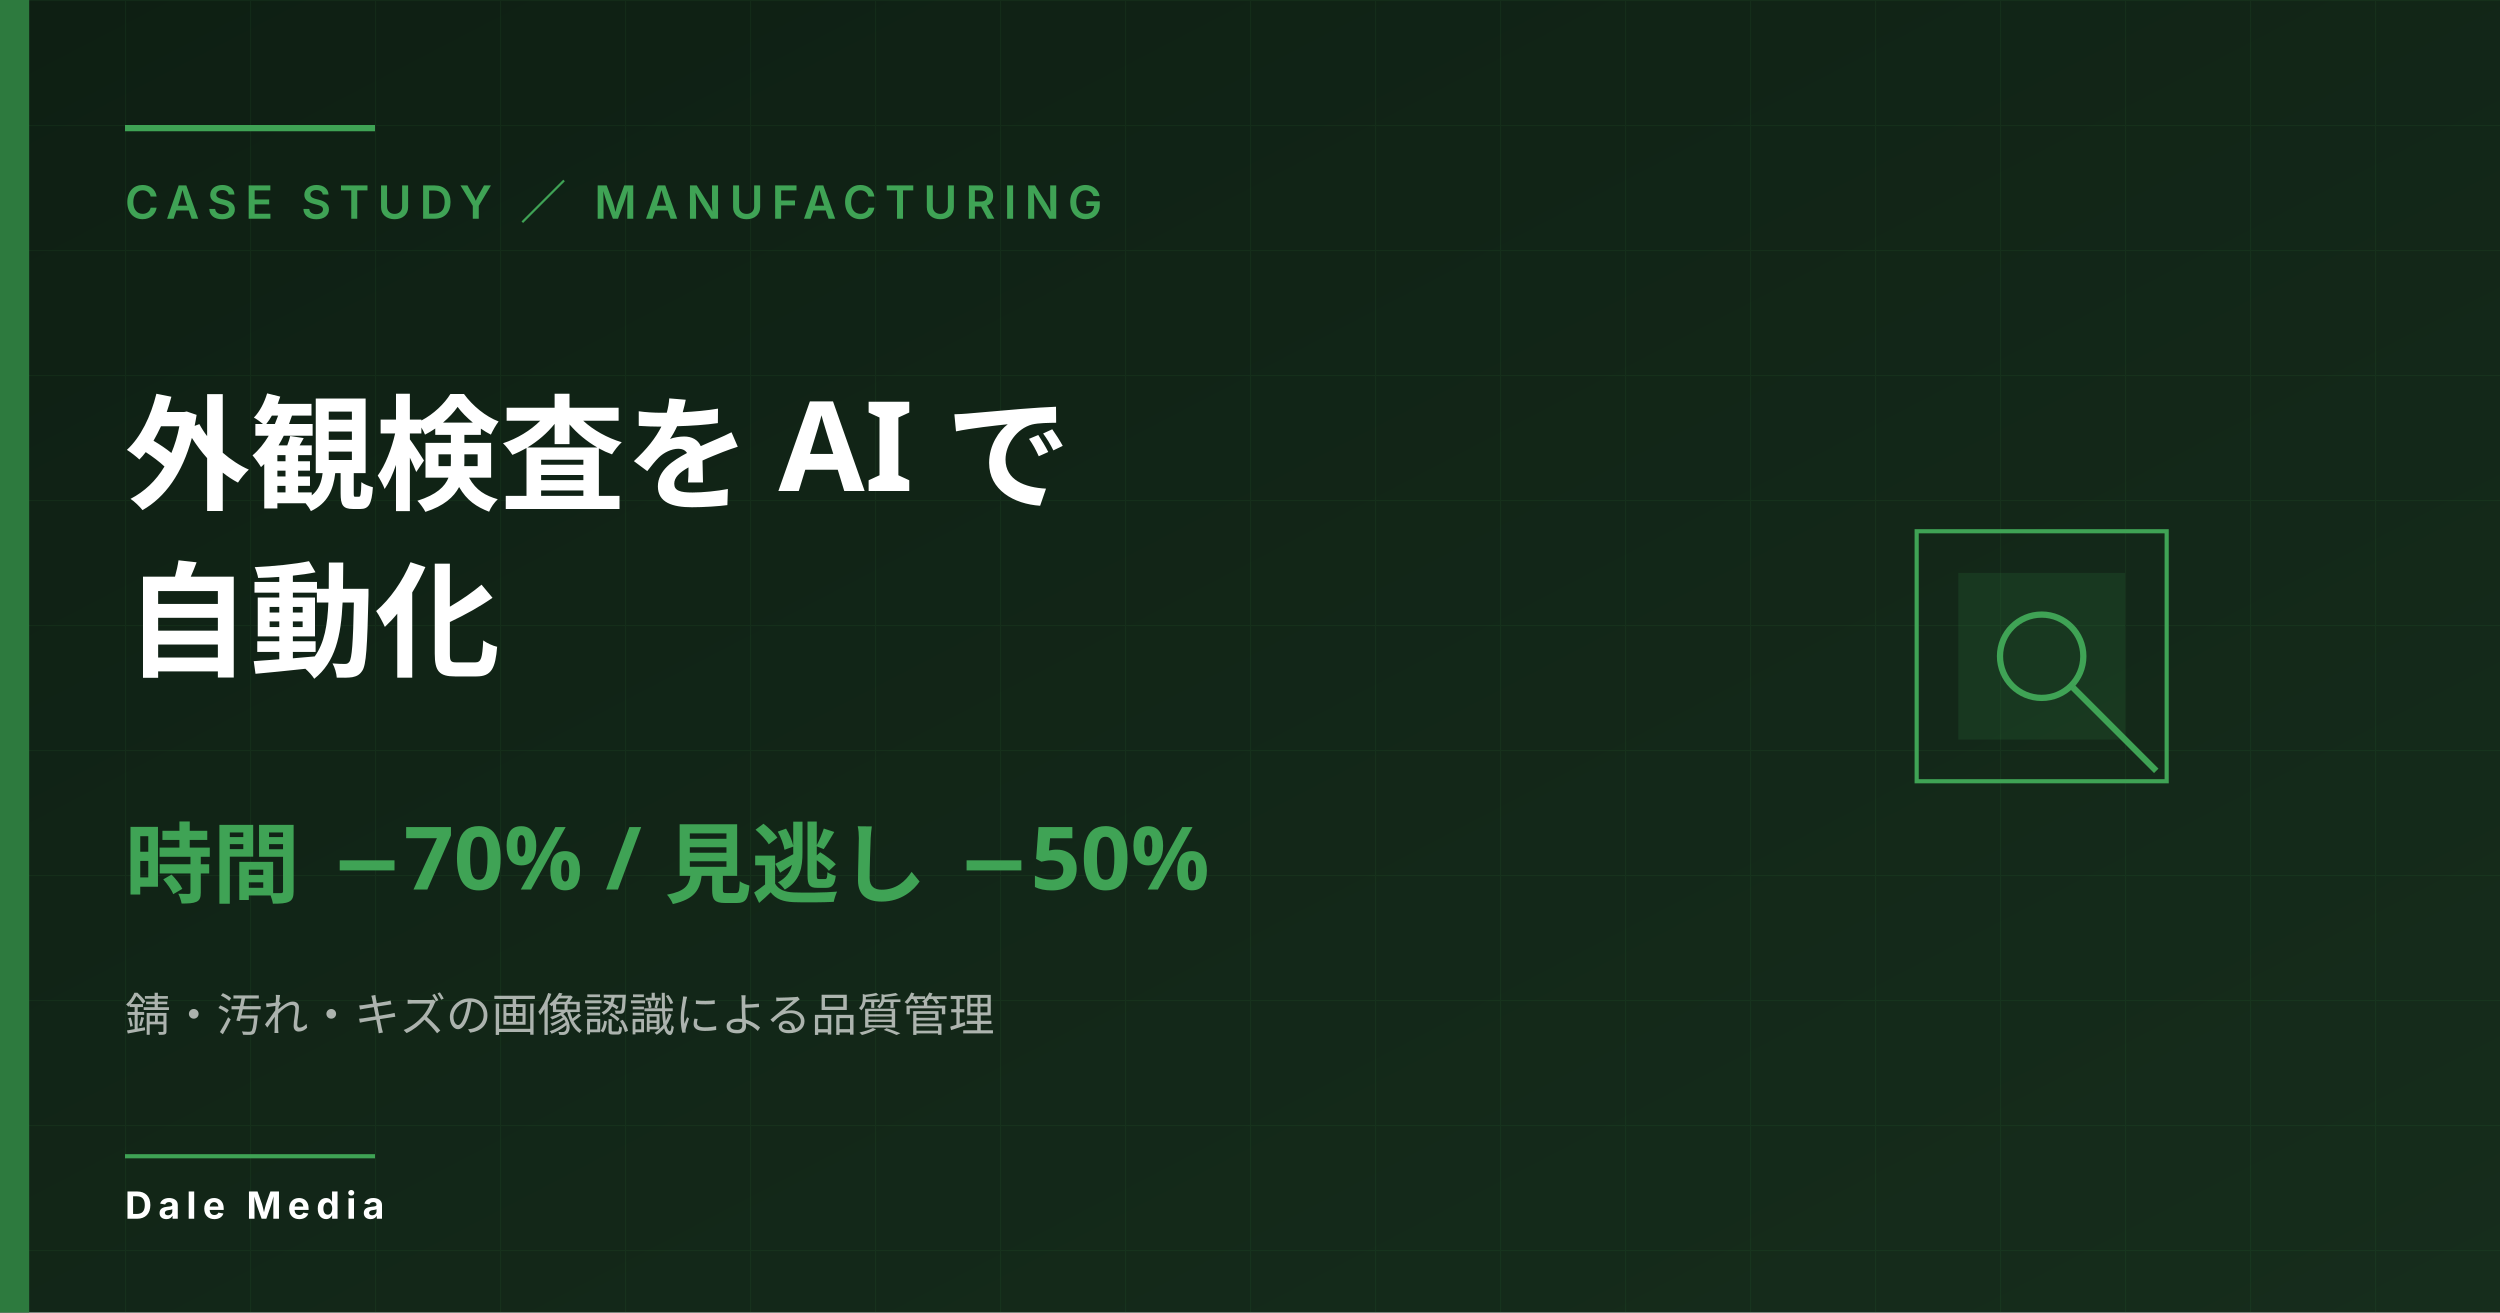
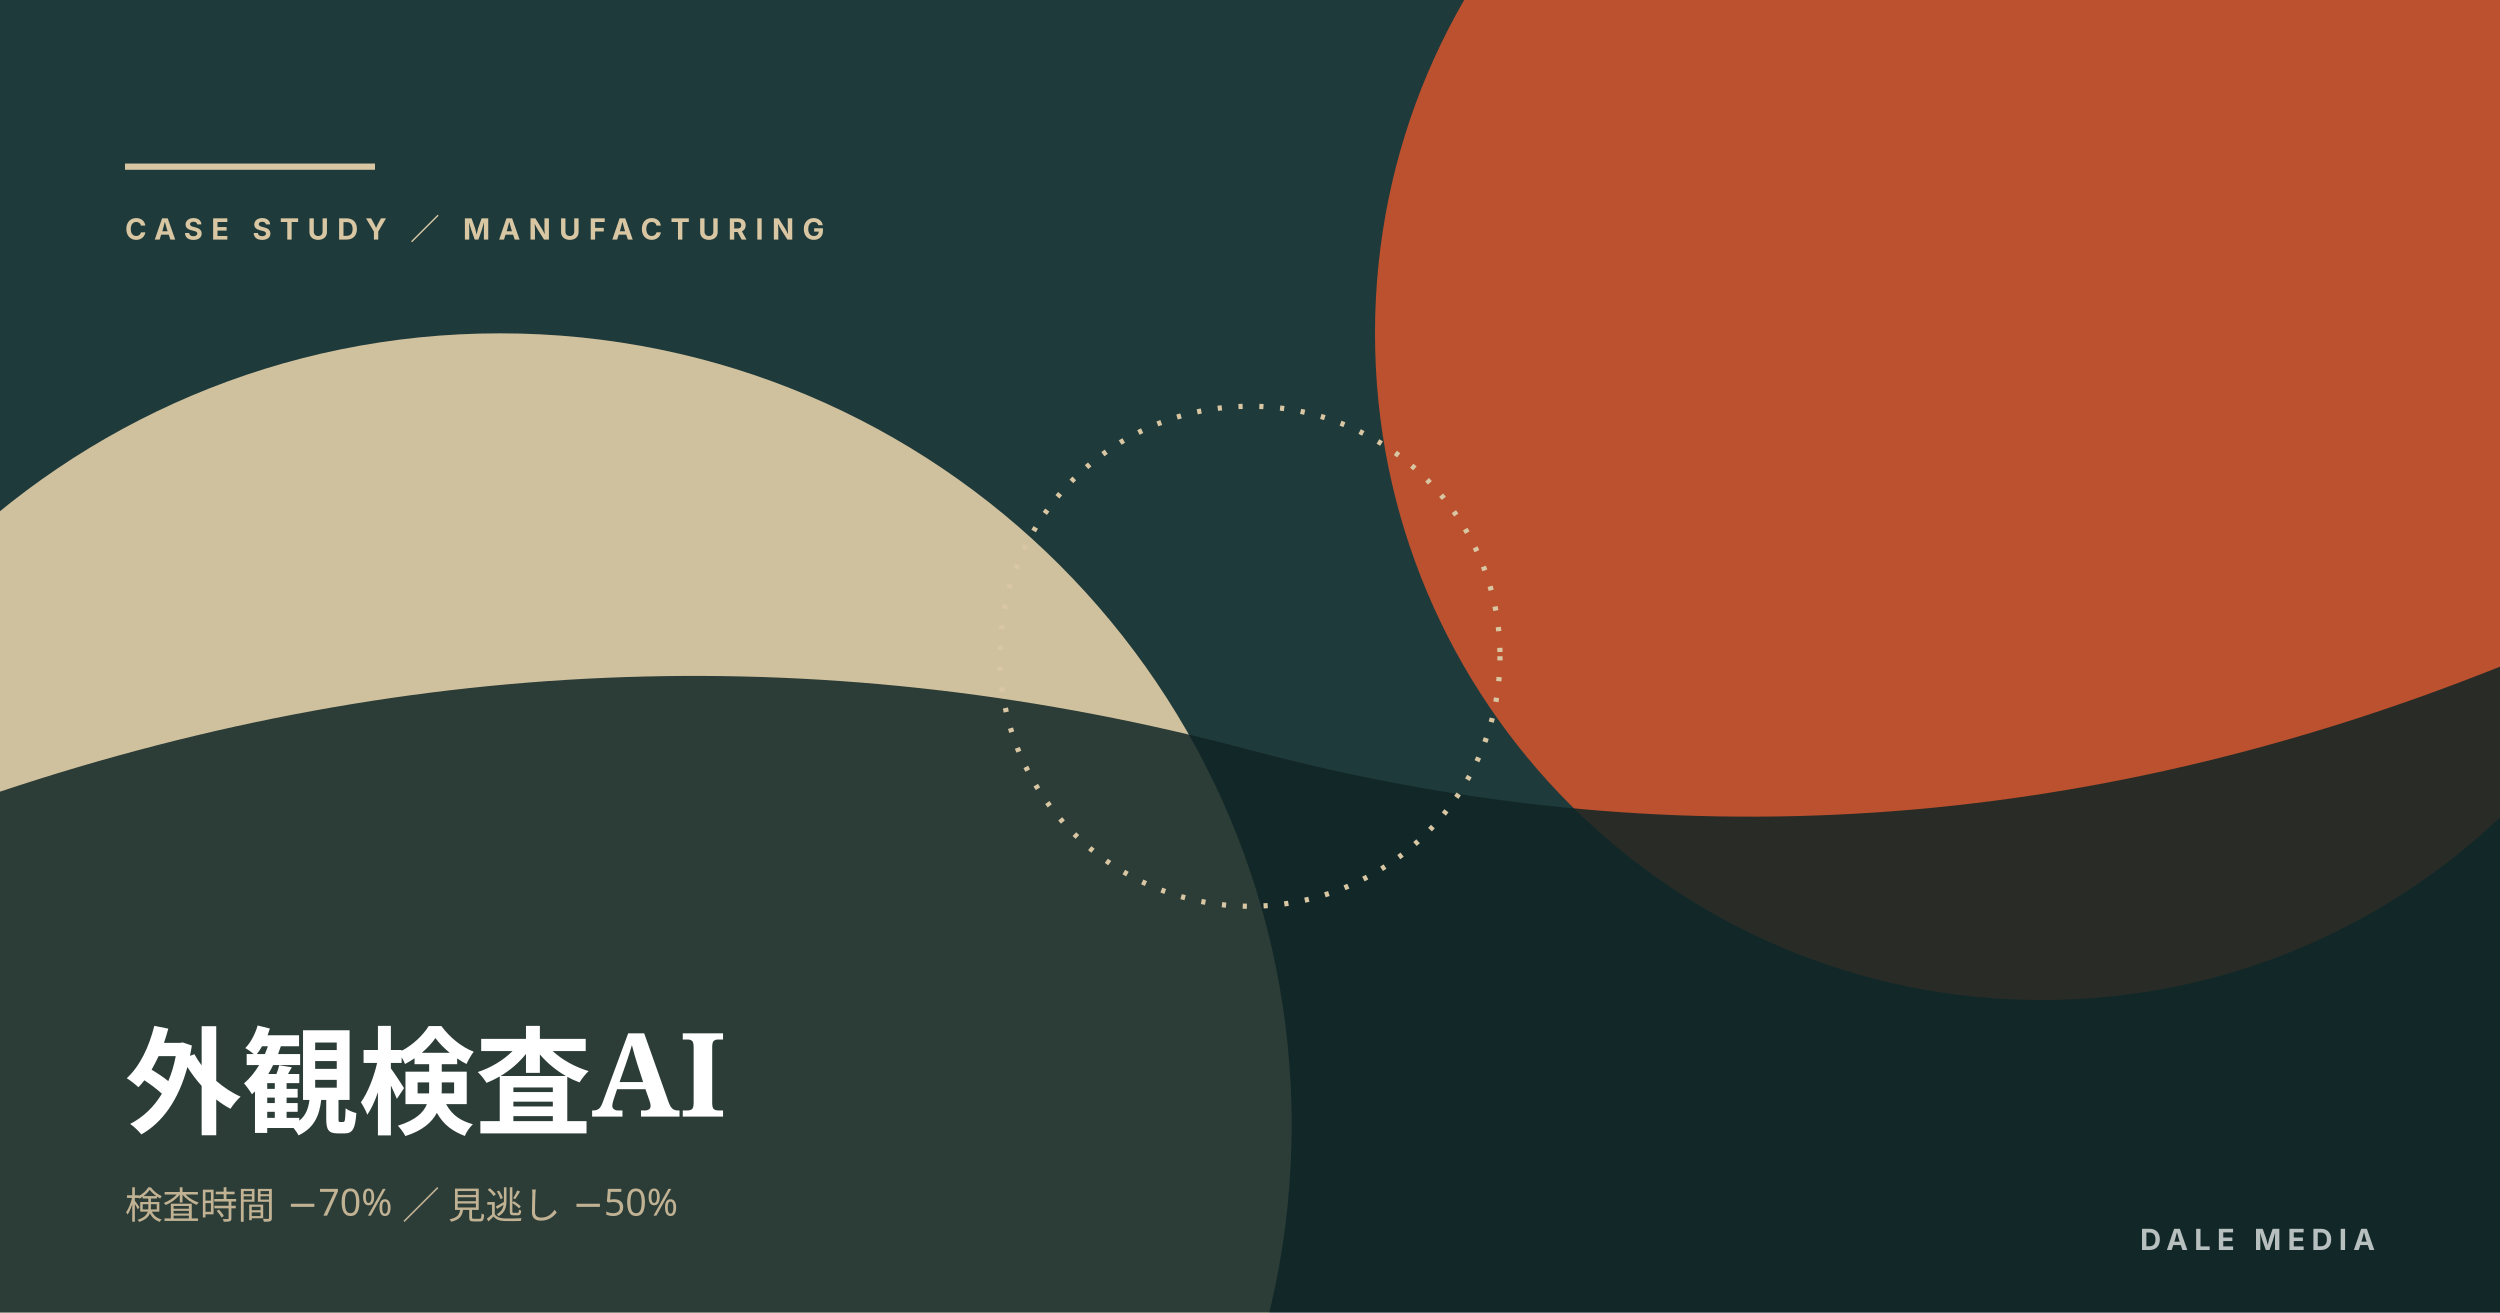
<svg xmlns="http://www.w3.org/2000/svg" viewBox="0 0 1200 630" preserveAspectRatio="xMidYMid slice">
-   <defs>
-     <linearGradient id="bg3" x1="0" y1="0" x2="1" y2="1">
-       <stop offset="0%" stop-color="#0e1f13" />
-       <stop offset="100%" stop-color="#162d1c" />
-     </linearGradient>
-     <pattern id="g3" width="60" height="60" patternUnits="userSpaceOnUse">
-       <path d="M 60 0 L 0 0 0 60" fill="none" stroke="rgba(63,163,85,0.08)" stroke-width="1" />
-     </pattern>
-   </defs>
-   <rect width="1200" height="630" fill="url(#bg3)" />
-   <rect width="1200" height="630" fill="url(#g3)" />
-   <rect x="0" y="0" width="14" height="630" fill="#2d7a3e" />
-   <rect x="60" y="60" width="120" height="3" fill="#3fa355" />
-   <text x="60" y="105" font-family="Inter, 'Noto Sans JP', sans-serif" font-size="22" font-weight="600" fill="#3fa355" letter-spacing="4">CASE STUDY ／ MANUFACTURING</text>
-   <text x="60" y="240" font-family="'Noto Sans JP', sans-serif" font-size="60" font-weight="900" fill="#ffffff">外観検査を AI で</text>
-   <text x="60" y="320" font-family="'Noto Sans JP', sans-serif" font-size="60" font-weight="900" fill="#ffffff">自動化</text>
-   <text x="60" y="430" font-family="'Noto Sans JP', sans-serif" font-size="42" font-weight="700" fill="#3fa355">時間 −70% / 見逃し −50%</text>
-   <text x="60" y="495" font-family="'Noto Sans JP', sans-serif" font-size="22" font-weight="500" fill="rgba(255,255,255,0.65)">錆・汚れ・キズの画像認識による品質管理</text>
-   <line x1="60" y1="555" x2="180" y2="555" stroke="#3fa355" stroke-width="2" />
-   <text x="60" y="585" font-family="Inter, 'Noto Sans JP', sans-serif" font-size="18" font-weight="700" fill="#ffffff" letter-spacing="3">Dale Media</text>
-   <g transform="translate(880, 215)">
-     <rect x="40" y="40" width="120" height="120" fill="none" stroke="#3fa355" stroke-width="2" />
-     <rect x="60" y="60" width="80" height="80" fill="rgba(45,122,62,0.2)" />
-     <circle cx="100" cy="100" r="20" fill="none" stroke="#3fa355" stroke-width="3" />
-     <line x1="115" y1="115" x2="155" y2="155" stroke="#3fa355" stroke-width="3" />
+   <rect width="1200" height="630" fill="#1f3a3a" />
+   <g opacity="0.95">
+     <circle cx="240" cy="540" r="380" fill="#d9c7a3" />
  </g>
+   <g opacity="0.92">
+     <circle cx="980" cy="160" r="320" fill="#c9532e" />
+   </g>
+   <g opacity="0.85">
+     <path d="M 0 380 Q 300 280 600 360 T 1200 320 L 1200 630 L 0 630 Z" fill="#0f2424" />
+   </g>
+   <circle cx="600" cy="315" r="120" fill="none" stroke="#d9c7a3" stroke-width="2.5" stroke-dasharray="2 8" />
+   <line x1="60" y1="80" x2="180" y2="80" stroke="#d9c7a3" stroke-width="3" />
+   <text x="60" y="115" font-family="Inter, 'Noto Sans JP', sans-serif" font-size="14" font-weight="700" fill="#d9c7a3" letter-spacing="4">CASE STUDY ／ MANUFACTURING</text>
+   <text x="60" y="540" font-family="'Noto Serif JP', serif" font-size="56" font-weight="900" fill="#ffffff">外観検査AI</text>
+   <text x="60" y="585" font-family="'Noto Sans JP', sans-serif" font-size="18" font-weight="500" fill="rgba(217,199,163,0.85)">検査時間 −70% ／ 見逃し −50%</text>
+   <text x="1140" y="600" font-family="Inter, sans-serif" font-size="14" font-weight="700" fill="rgba(255,255,255,0.7)" letter-spacing="3" text-anchor="end">DALE MEDIA</text>
</svg>
